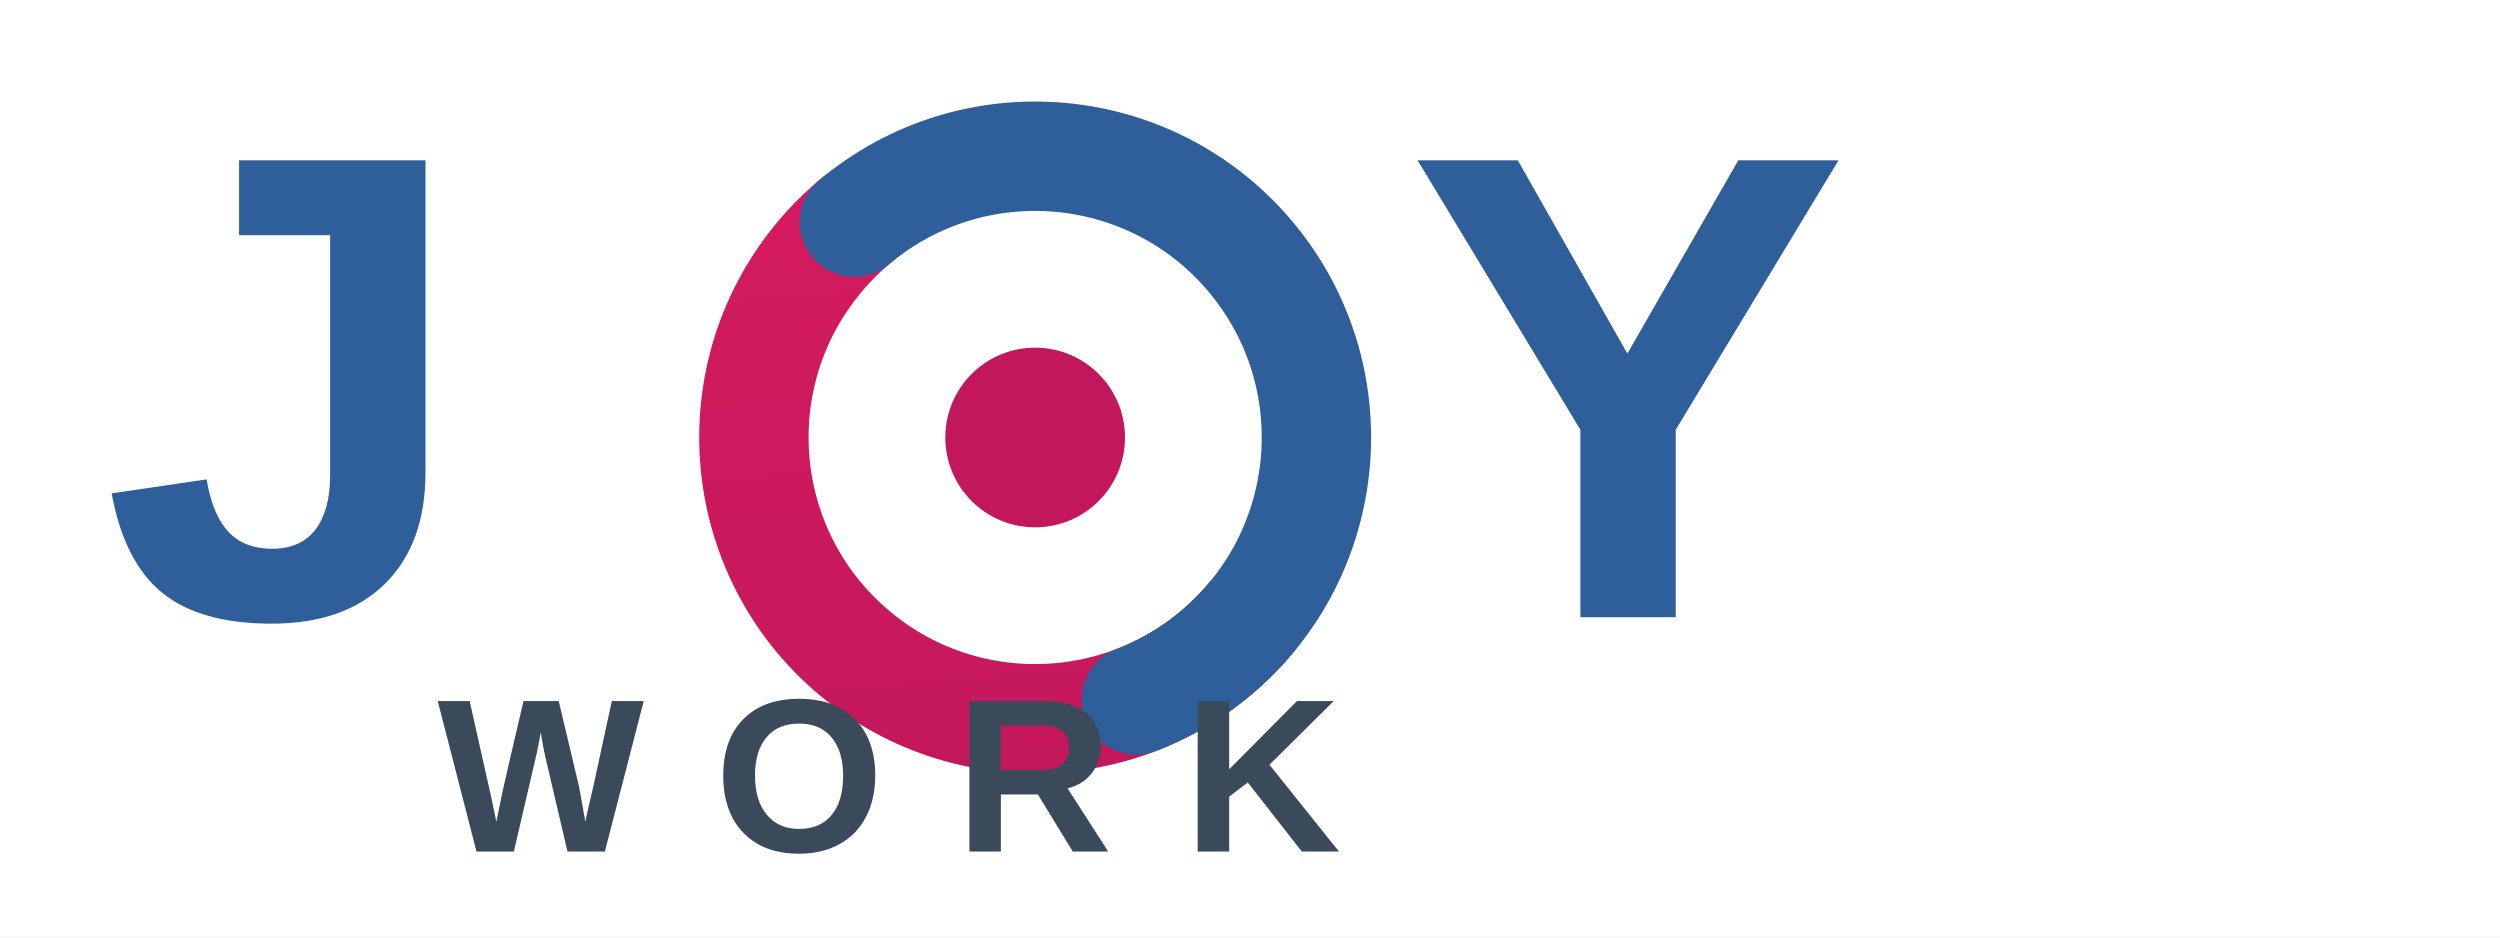
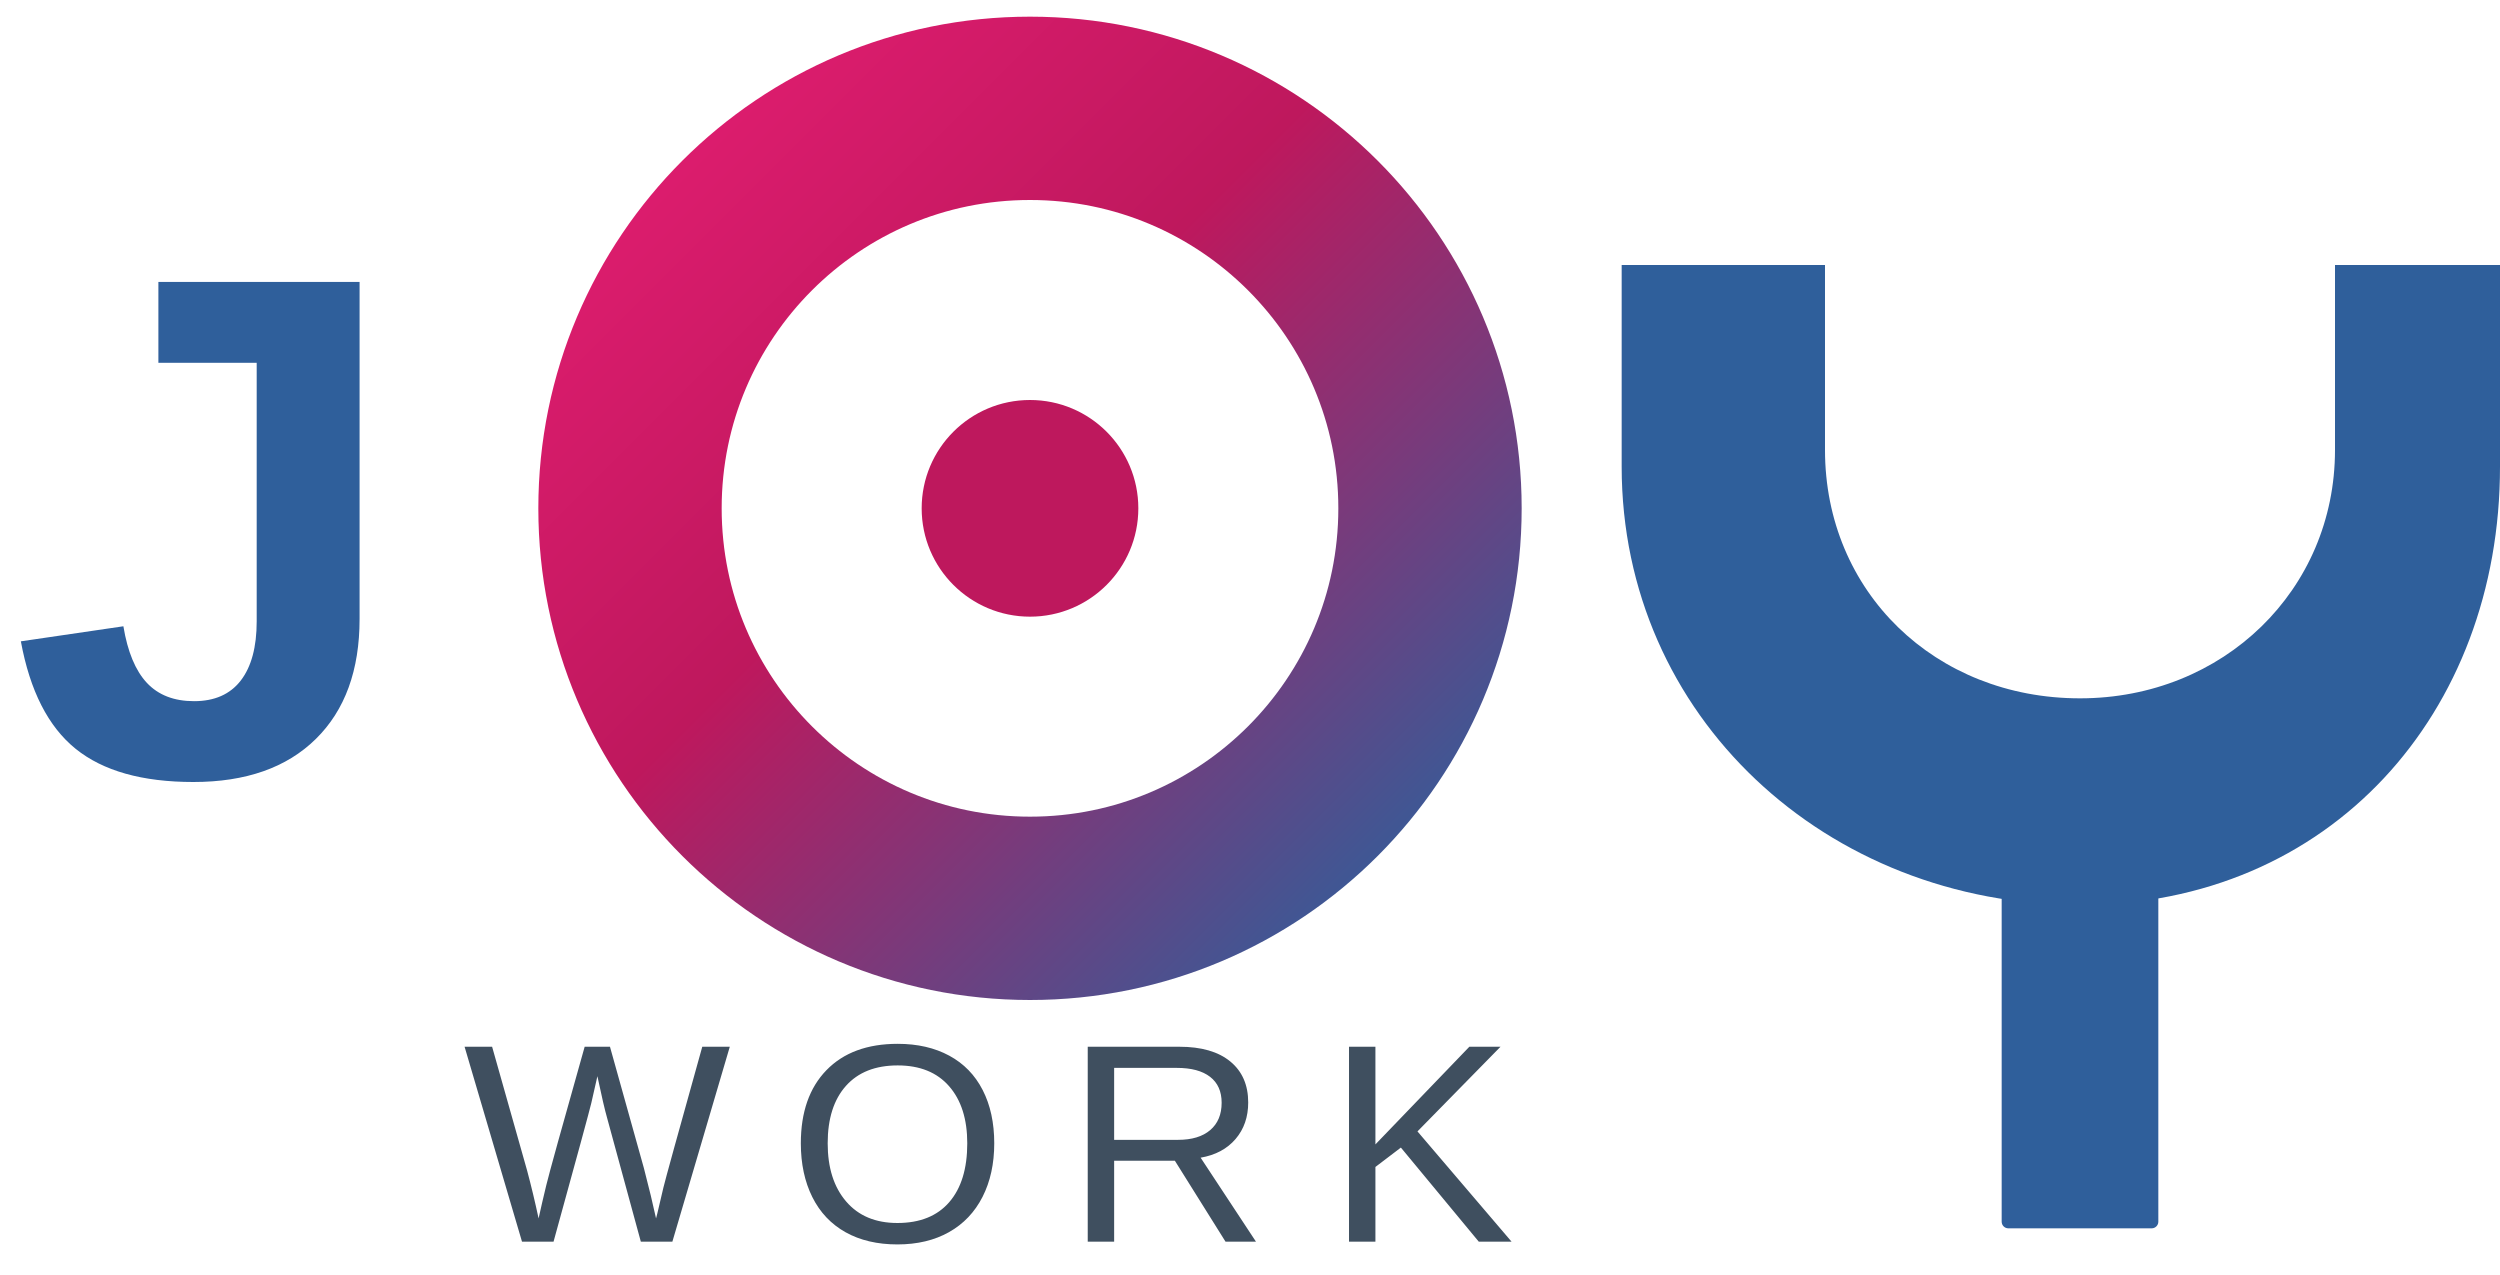
- <svg xmlns="http://www.w3.org/2000/svg" width="640" height="240" viewBox="0 0 640 240" role="img" aria-label="JOYWORK">
-   <rect width="640" height="240" fill="#ffffff" />
+ <svg xmlns="http://www.w3.org/2000/svg" width="1500" height="765" viewBox="0 0 1500 765" role="img" aria-label="JOYWORK">
+   <rect width="1500" height="765" fill="#ffffff" />
  <defs>
-     <linearGradient id="g1" x1="0" y1="0" x2="1" y2="1">
-       <stop offset="0%" stop-color="#d81b60" />
-       <stop offset="100%" stop-color="#c2185b" />
-     </linearGradient>
-     <linearGradient id="g2" x1="0" y1="0" x2="1" y2="1">
-       <stop offset="0%" stop-color="#2f5f9b" />
+     <linearGradient id="ringGrad" x1="0" y1="0" x2="1" y2="1">
+       <stop offset="0%" stop-color="#e11d70" />
+       <stop offset="42%" stop-color="#be185d" />
      <stop offset="100%" stop-color="#2f5f9b" />
    </linearGradient>
+     <style>
+       .blue { fill: #2f5f9b; }
+       .gray { fill: #3f4f5f; }
+       .heavy { font-family: "Segoe UI", "Arial Black", Arial, sans-serif; font-weight: 800; }
+       .medium { font-family: "Segoe UI", Arial, sans-serif; font-weight: 500; }
+     </style>
  </defs>
-   <text x="26" y="158" font-family="Segoe UI, Arial, sans-serif" font-size="170" fill="#2f5f9b" font-weight="700">J</text>
-   <circle cx="265" cy="112" r="72" fill="none" stroke="url(#g1)" stroke-width="28" stroke-linecap="round" stroke-dasharray="240 220" transform="rotate(40 265 112)" />
-   <circle cx="265" cy="112" r="72" fill="none" stroke="url(#g2)" stroke-width="28" stroke-linecap="round" stroke-dasharray="250 210" transform="rotate(230 265 112)" />
-   <circle cx="265" cy="112" r="23" fill="#c2185b" />
-   <text x="360" y="158" font-family="Segoe UI, Arial, sans-serif" font-size="170" fill="#2f5f9b" font-weight="700">Y</text>
-   <text x="112" y="218" font-family="Segoe UI, Arial, sans-serif" font-size="56" letter-spacing="18" fill="#3b4a5b" font-weight="600">WORK</text>
+   <text x="6" y="465" font-size="430" class="heavy blue">J</text>
+   <circle cx="618" cy="305" r="240" fill="none" stroke="url(#ringGrad)" stroke-width="110" />
+   <circle cx="618" cy="305" r="65" fill="#be185d" />
+   <path class="blue" d="M973 159 H1095 V270 C1095 355 1161 419 1248 419 C1334 419 1401 354 1401 270 V159 H1500 V280 C1500 428 1398 543 1248 543 C1096 543 973 430 973 280 Z" />
+   <rect class="blue" x="1201" y="527" width="94" height="210" rx="4" />
+   <text x="278" y="745" font-size="170" letter-spacing="34" class="medium gray">WORK</text>
</svg>
